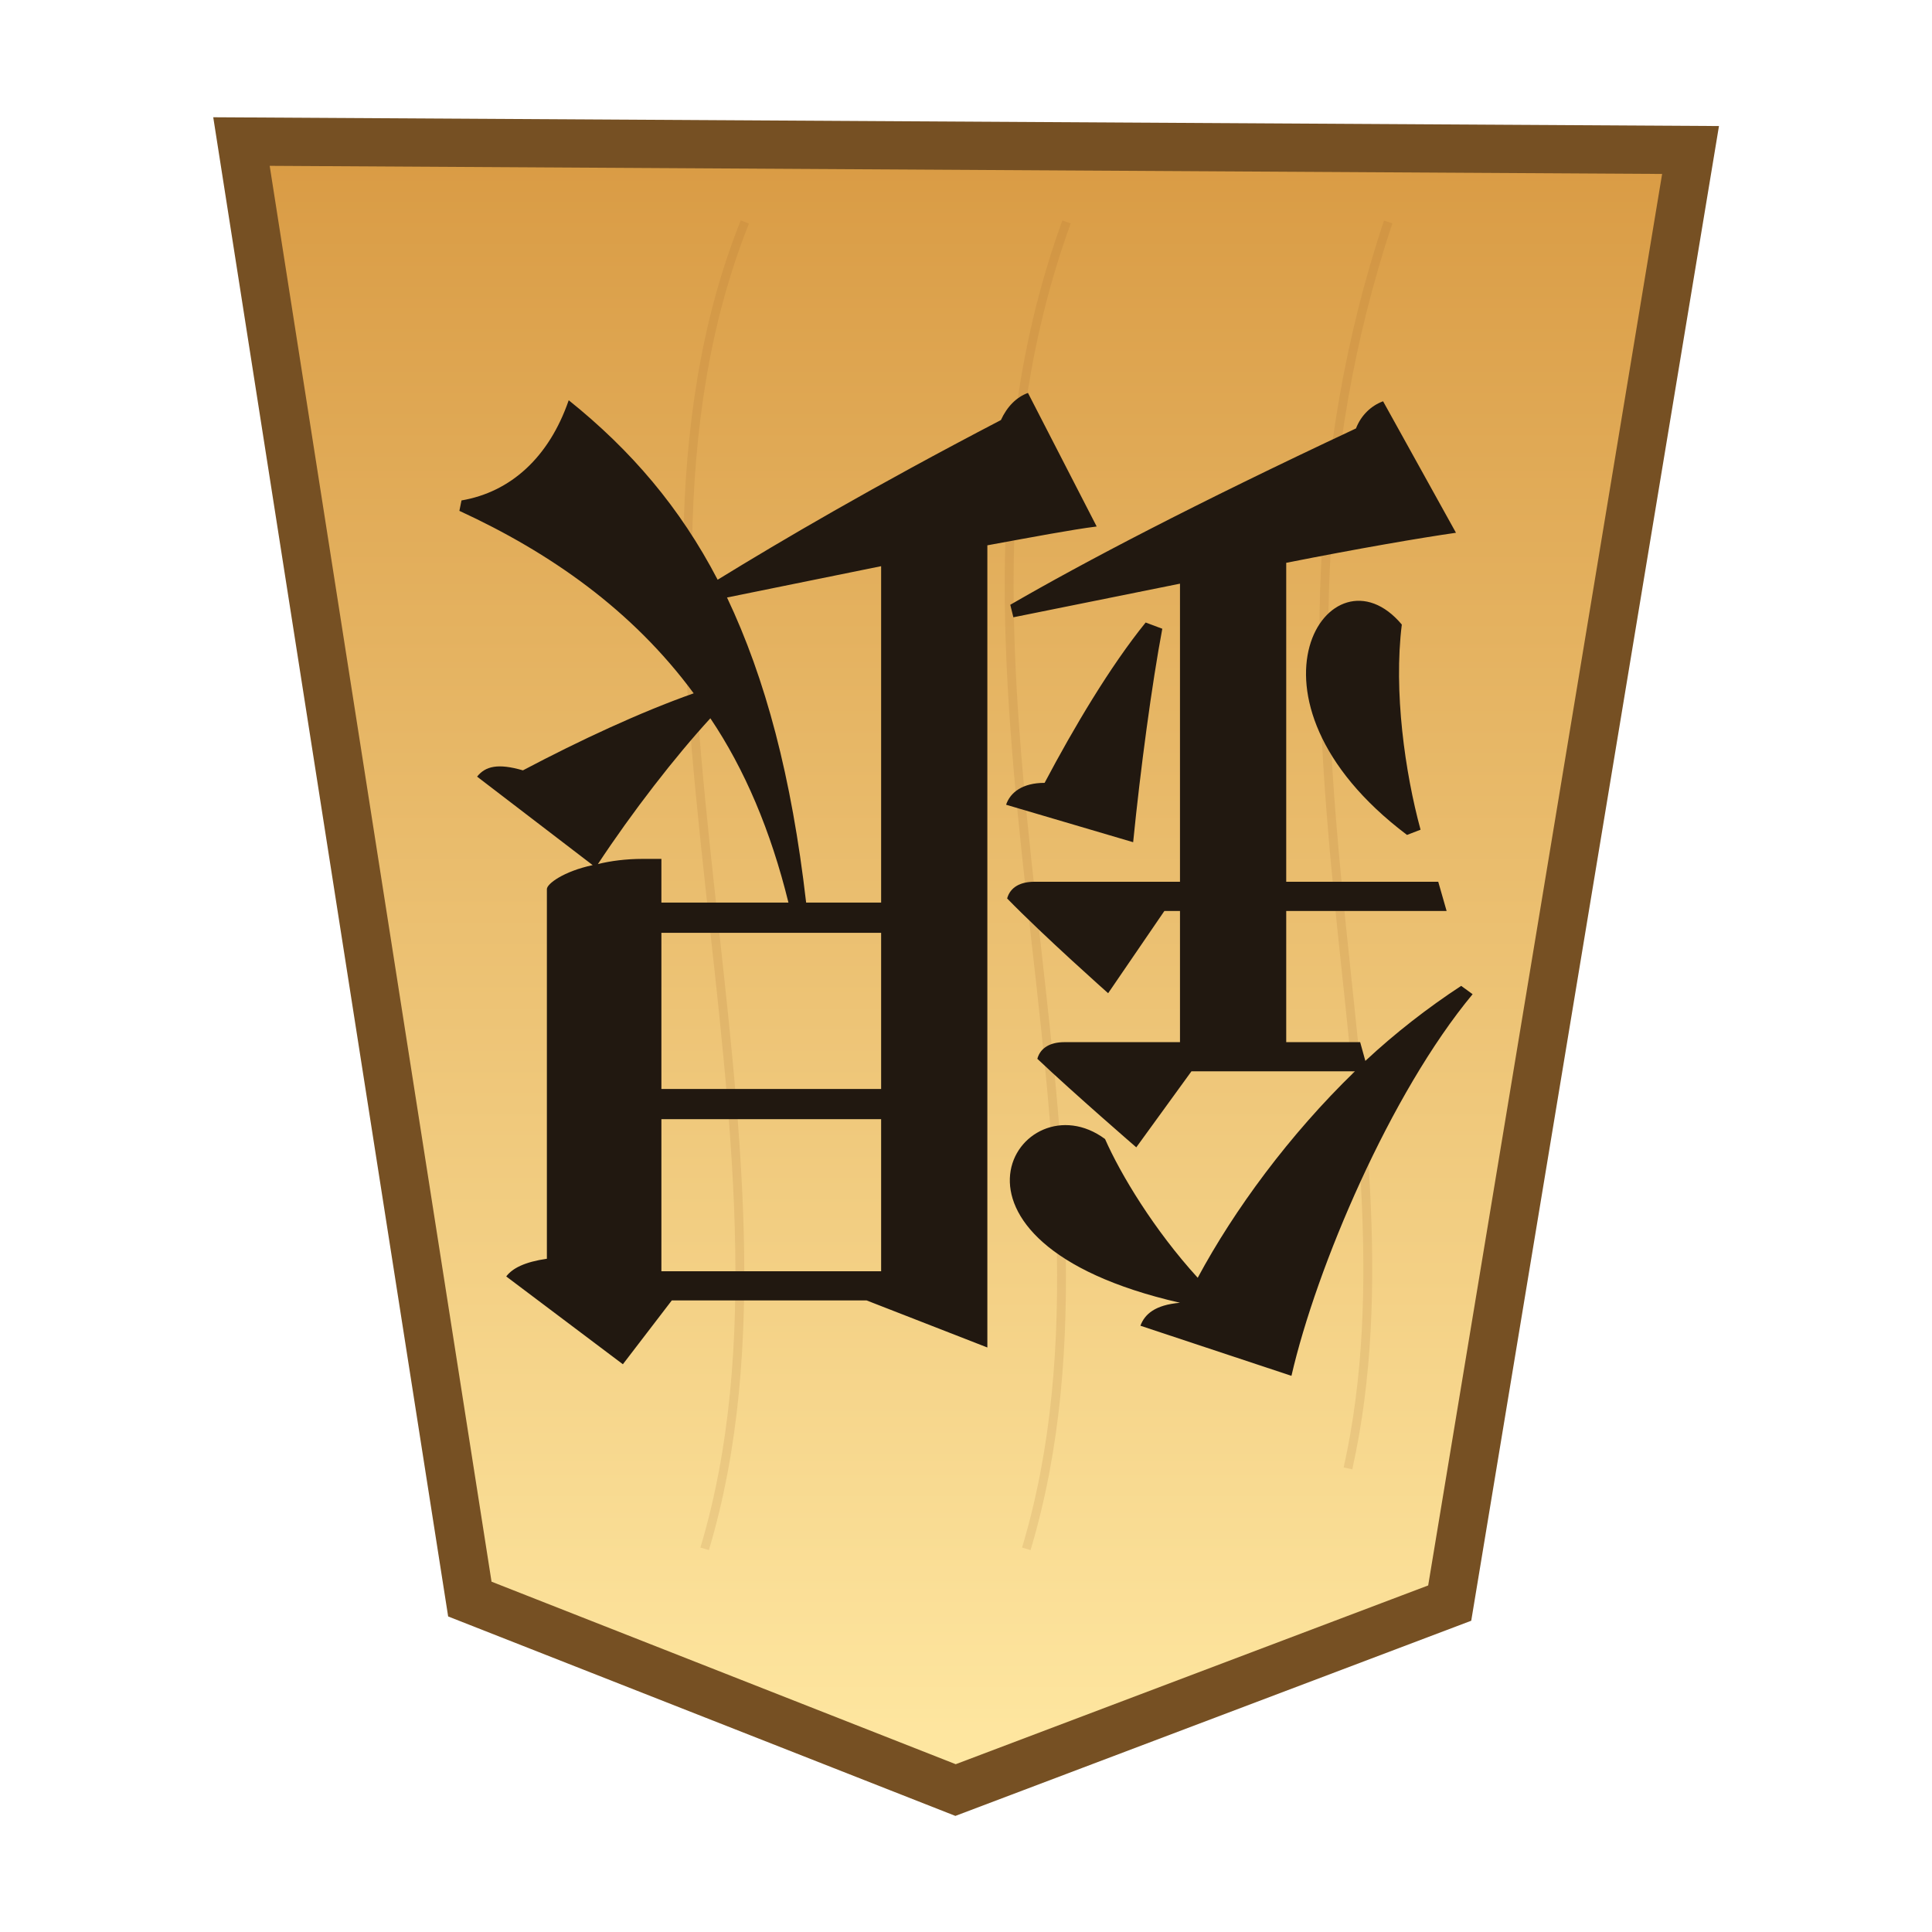
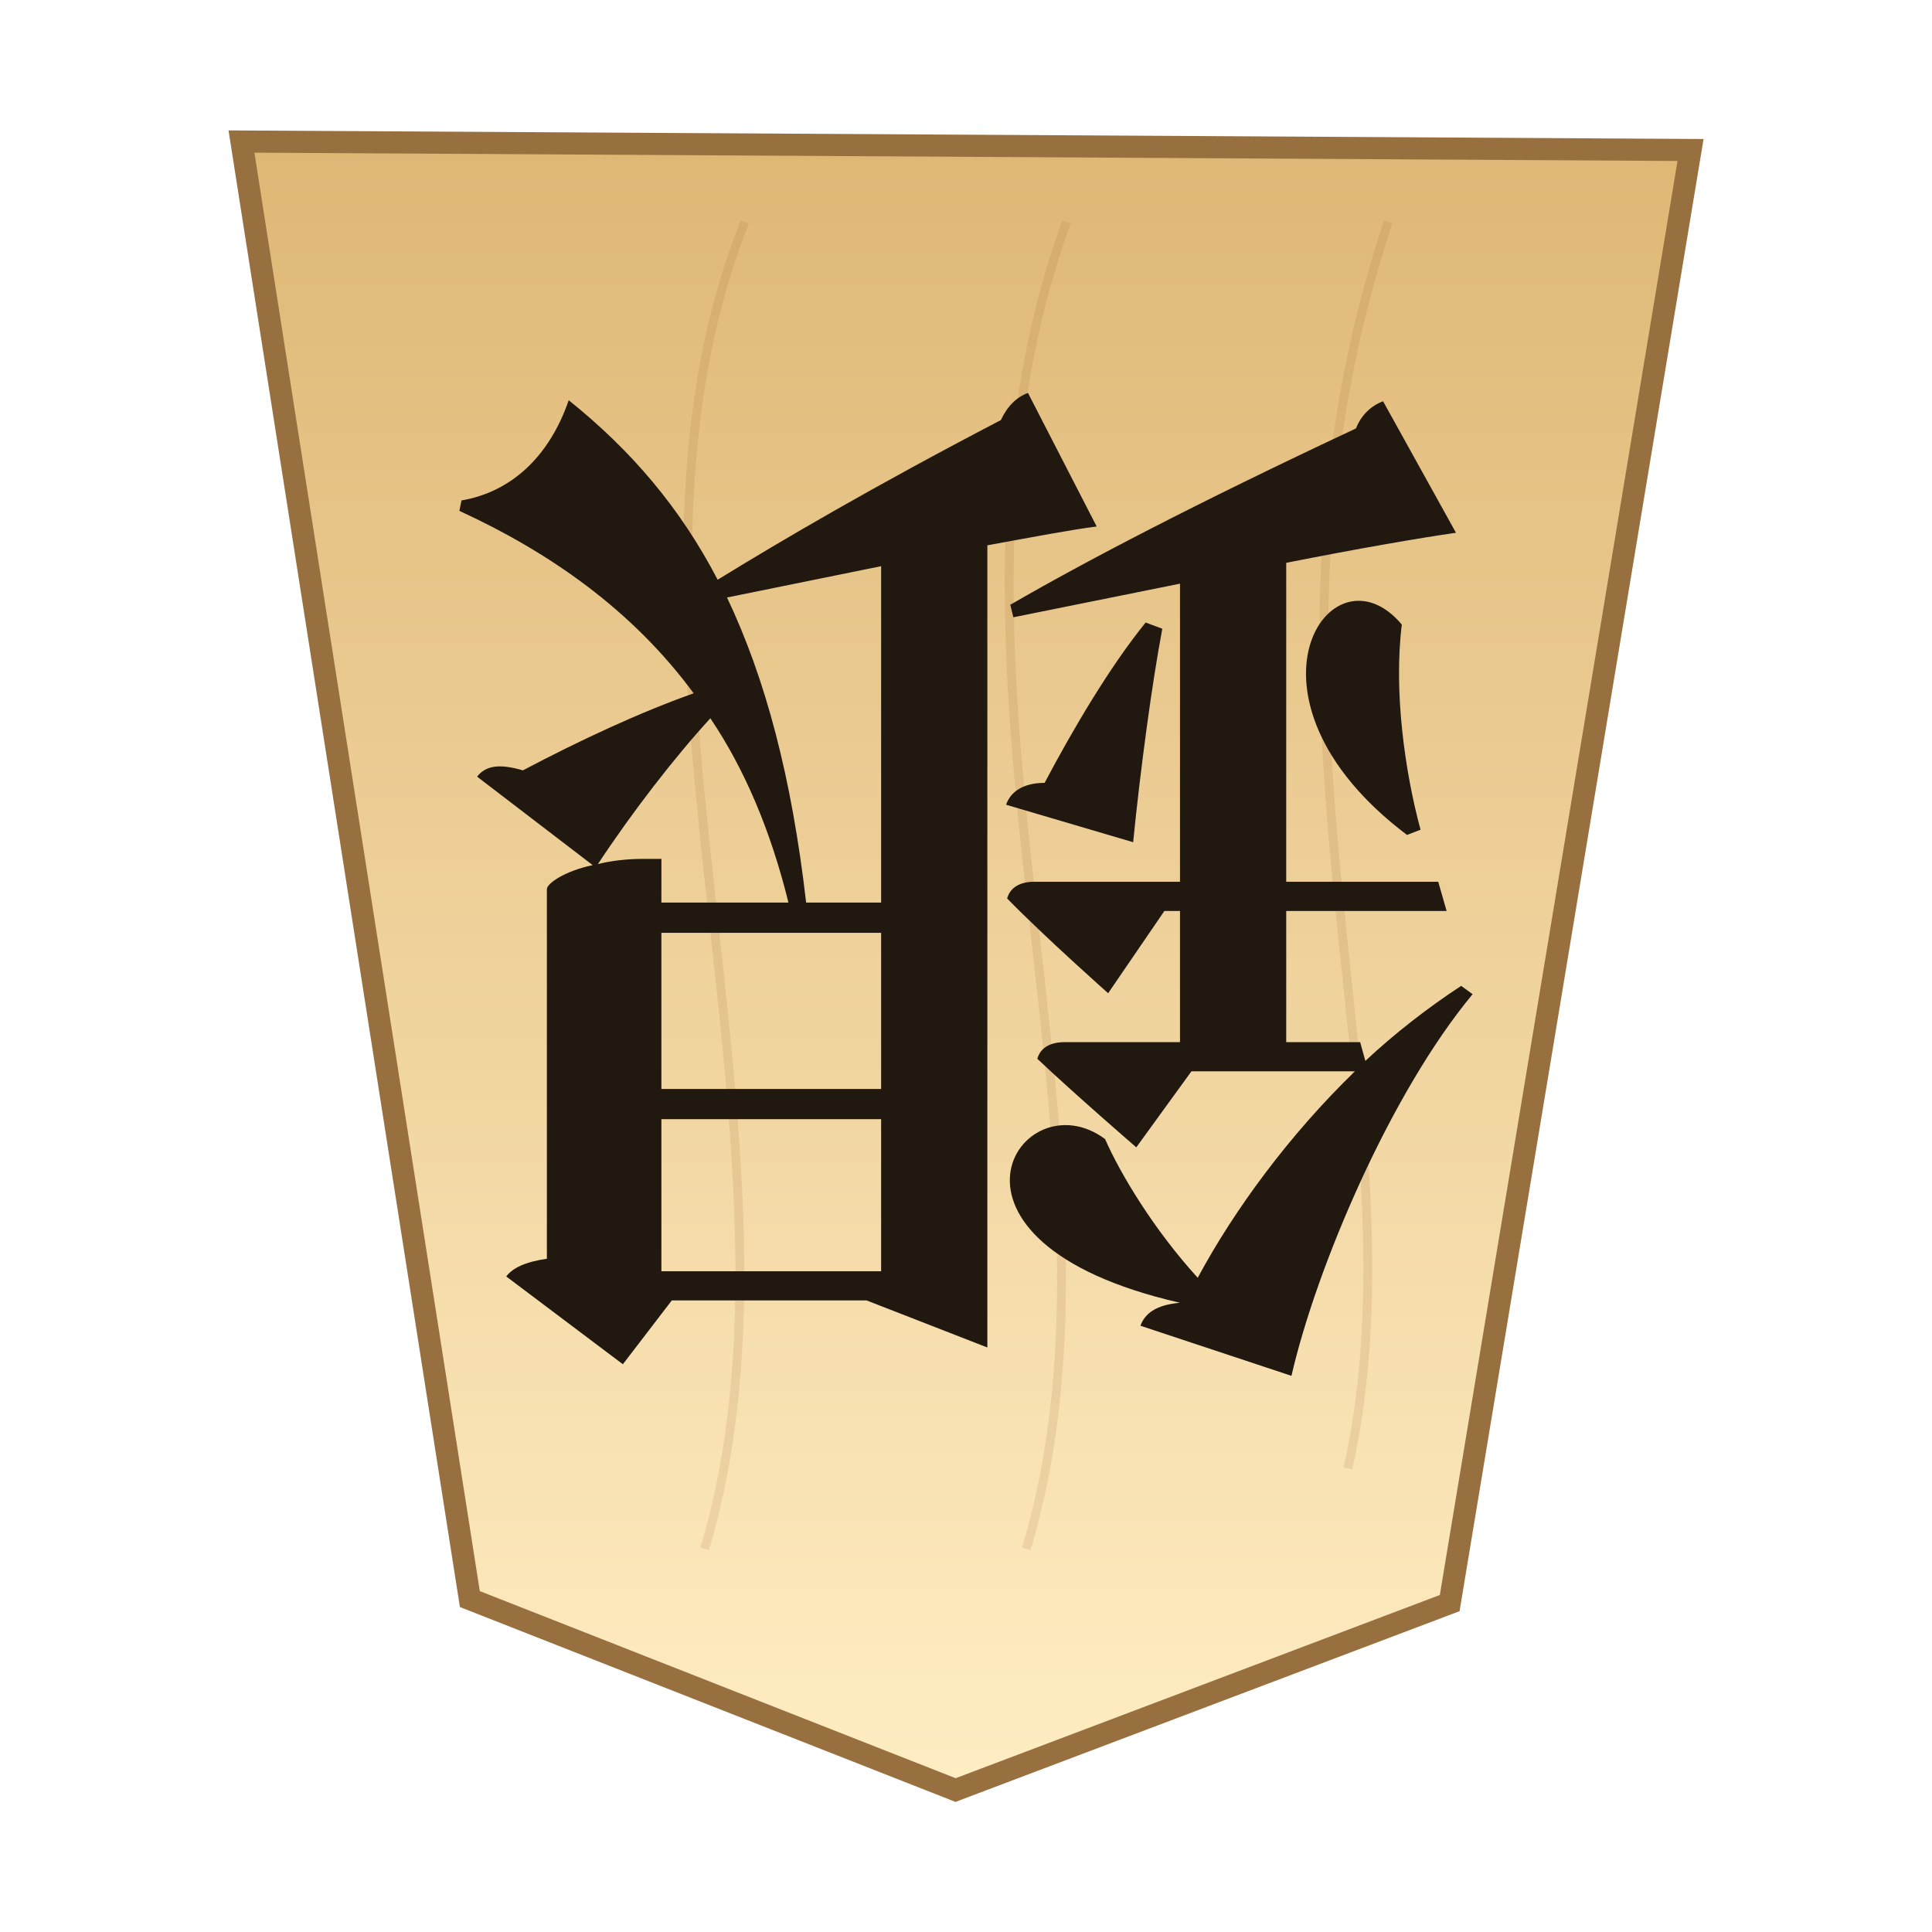
<svg xmlns="http://www.w3.org/2000/svg" width="45" height="45" viewBox="0 0 45 45">
  <defs>
    <linearGradient id="surface" x1="0%" y1="0%" x2="0%" y2="100%">
-       <stop offset="0%" stop-color="#ffe8a2" />
-       <stop offset="100%" stop-color="#d99b44" />
+       <stop offset="0%" stop-color="#ffedc3" />
+       <stop offset="100%" stop-color="#dfb775" />
    </linearGradient>
  </defs>
  <g transform="matrix(-0.93651,0,0,-0.93651,43.57163,43.56687)">
-     <polygon points="4.48,42.79 40.52,43 34.84,6.75 22.76,2 10.47,6.65 " fill="url(#surface)" stroke="#765023" stroke-width="1.2" />
+     <polygon points="4.48,42.79 40.52,43 34.84,6.75 22.76,2 10.47,6.65 " fill="url(#surface)" stroke="#987040" stroke-width="0.55" />
    <path d="M13 10C11 19 16 29 12 41M21 8C18 18 24 30 20 41M29 8C26 18 32 31 28 41" fill="none" stroke="#996126" stroke-opacity="0.14" stroke-width="0.22" />
    <path fill="#211810" fill-rule="nonzero" d="M18.343 25.574C18.162 27.387 17.877 29.510 17.618 30.883L18.032 31.038C18.913 29.951 19.819 28.423 20.545 27.050C21.088 27.050 21.399 26.817 21.503 26.506L18.343 25.574M11.532 25.755L11.195 25.885C11.583 27.309 11.868 29.329 11.661 30.987C13.422 33.088 16.064 29.174 11.532 25.755M24.611 19.436L30.076 19.436L30.076 23.320L24.611 23.320L24.611 19.436M24.611 18.685L24.611 14.903L30.076 14.903L30.076 18.685L24.611 18.685M24.611 24.072L26.476 24.072C26.838 27.205 27.486 29.640 28.444 31.660L24.611 32.439L24.611 24.072M26.916 24.072L30.076 24.072L30.076 25.159L30.542 25.159C30.956 25.159 31.345 25.108 31.655 25.030C30.801 26.325 29.739 27.697 28.858 28.656C28.004 27.387 27.356 25.859 26.916 24.072M19.250 33.426L20.959 36.748C21.244 36.644 21.477 36.411 21.632 36.073C24.818 34.412 27.071 33.088 28.677 32.102C29.609 33.893 30.827 35.320 32.381 36.566C32.873 35.139 33.831 34.282 35.048 34.074L35.100 33.815C32.847 32.777 30.801 31.349 29.273 29.277C30.594 28.811 32.096 28.112 33.520 27.361C34.142 27.542 34.453 27.464 34.660 27.205L31.785 25.004C32.510 24.849 32.924 24.538 32.924 24.408L32.924 15.214C33.468 15.136 33.779 14.981 33.935 14.774L31.034 12.590L29.817 14.178L24.973 14.178L21.969 13.007L21.969 32.958C20.829 33.166 19.871 33.348 19.250 33.426M10.314 33.270L12.127 36.540C12.412 36.436 12.671 36.203 12.801 35.865C16.841 33.971 19.560 32.543 21.399 31.479L21.322 31.168L17.178 32.004L17.178 24.590L20.804 24.590C21.140 24.590 21.399 24.460 21.477 24.175C20.571 23.243 18.965 21.818 18.965 21.818L17.566 23.864L17.178 23.864L17.178 20.601L20.053 20.601C20.389 20.601 20.648 20.472 20.726 20.187C19.794 19.306 18.265 17.985 18.265 17.985L16.893 19.876L12.827 19.876C14.458 18.296 15.831 16.428 16.737 14.741C17.825 15.935 18.654 17.311 19.042 18.192C21.140 19.746 23.860 15.650 17.178 14.119C17.799 14.067 18.058 13.833 18.162 13.548L14.406 12.302C13.785 15.000 11.946 19.331 9.900 21.794L10.185 22.001C11.014 21.457 11.817 20.835 12.568 20.135L12.697 20.601L14.536 20.601L14.536 23.864L10.547 23.864L10.755 24.590L14.536 24.590L14.536 32.523C12.723 32.881 11.221 33.140 10.314 33.270" />
  </g>
</svg>
